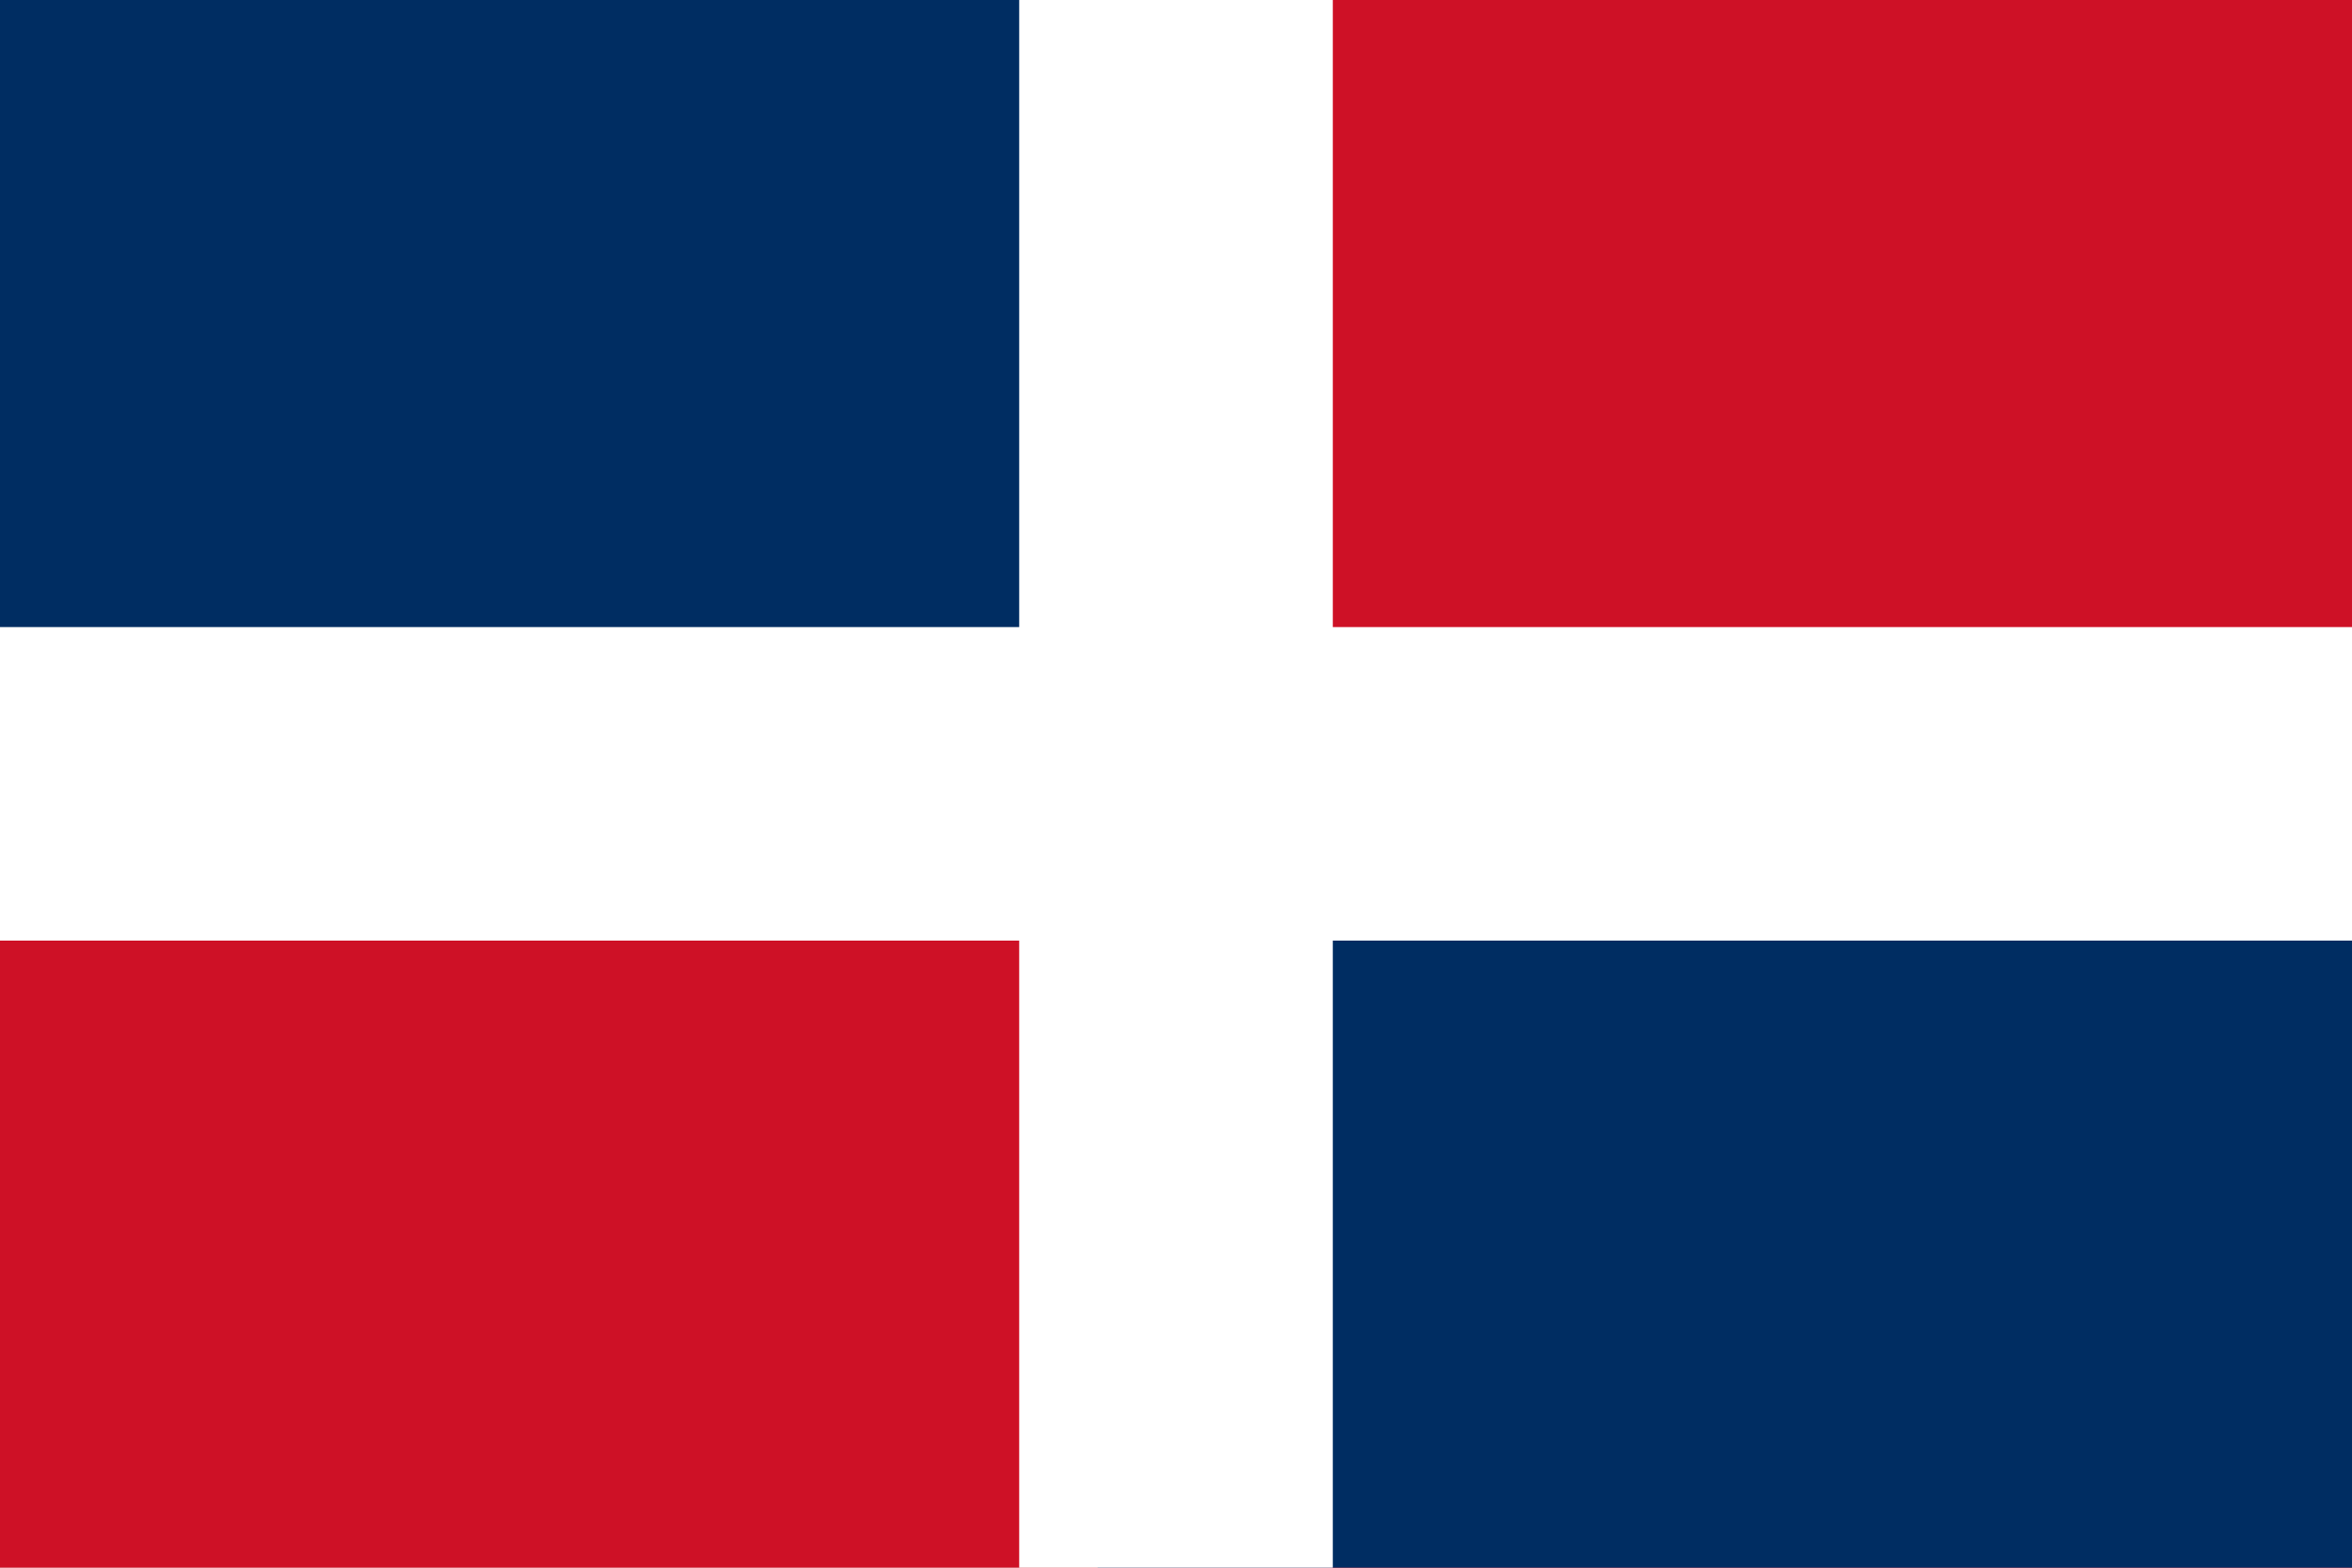
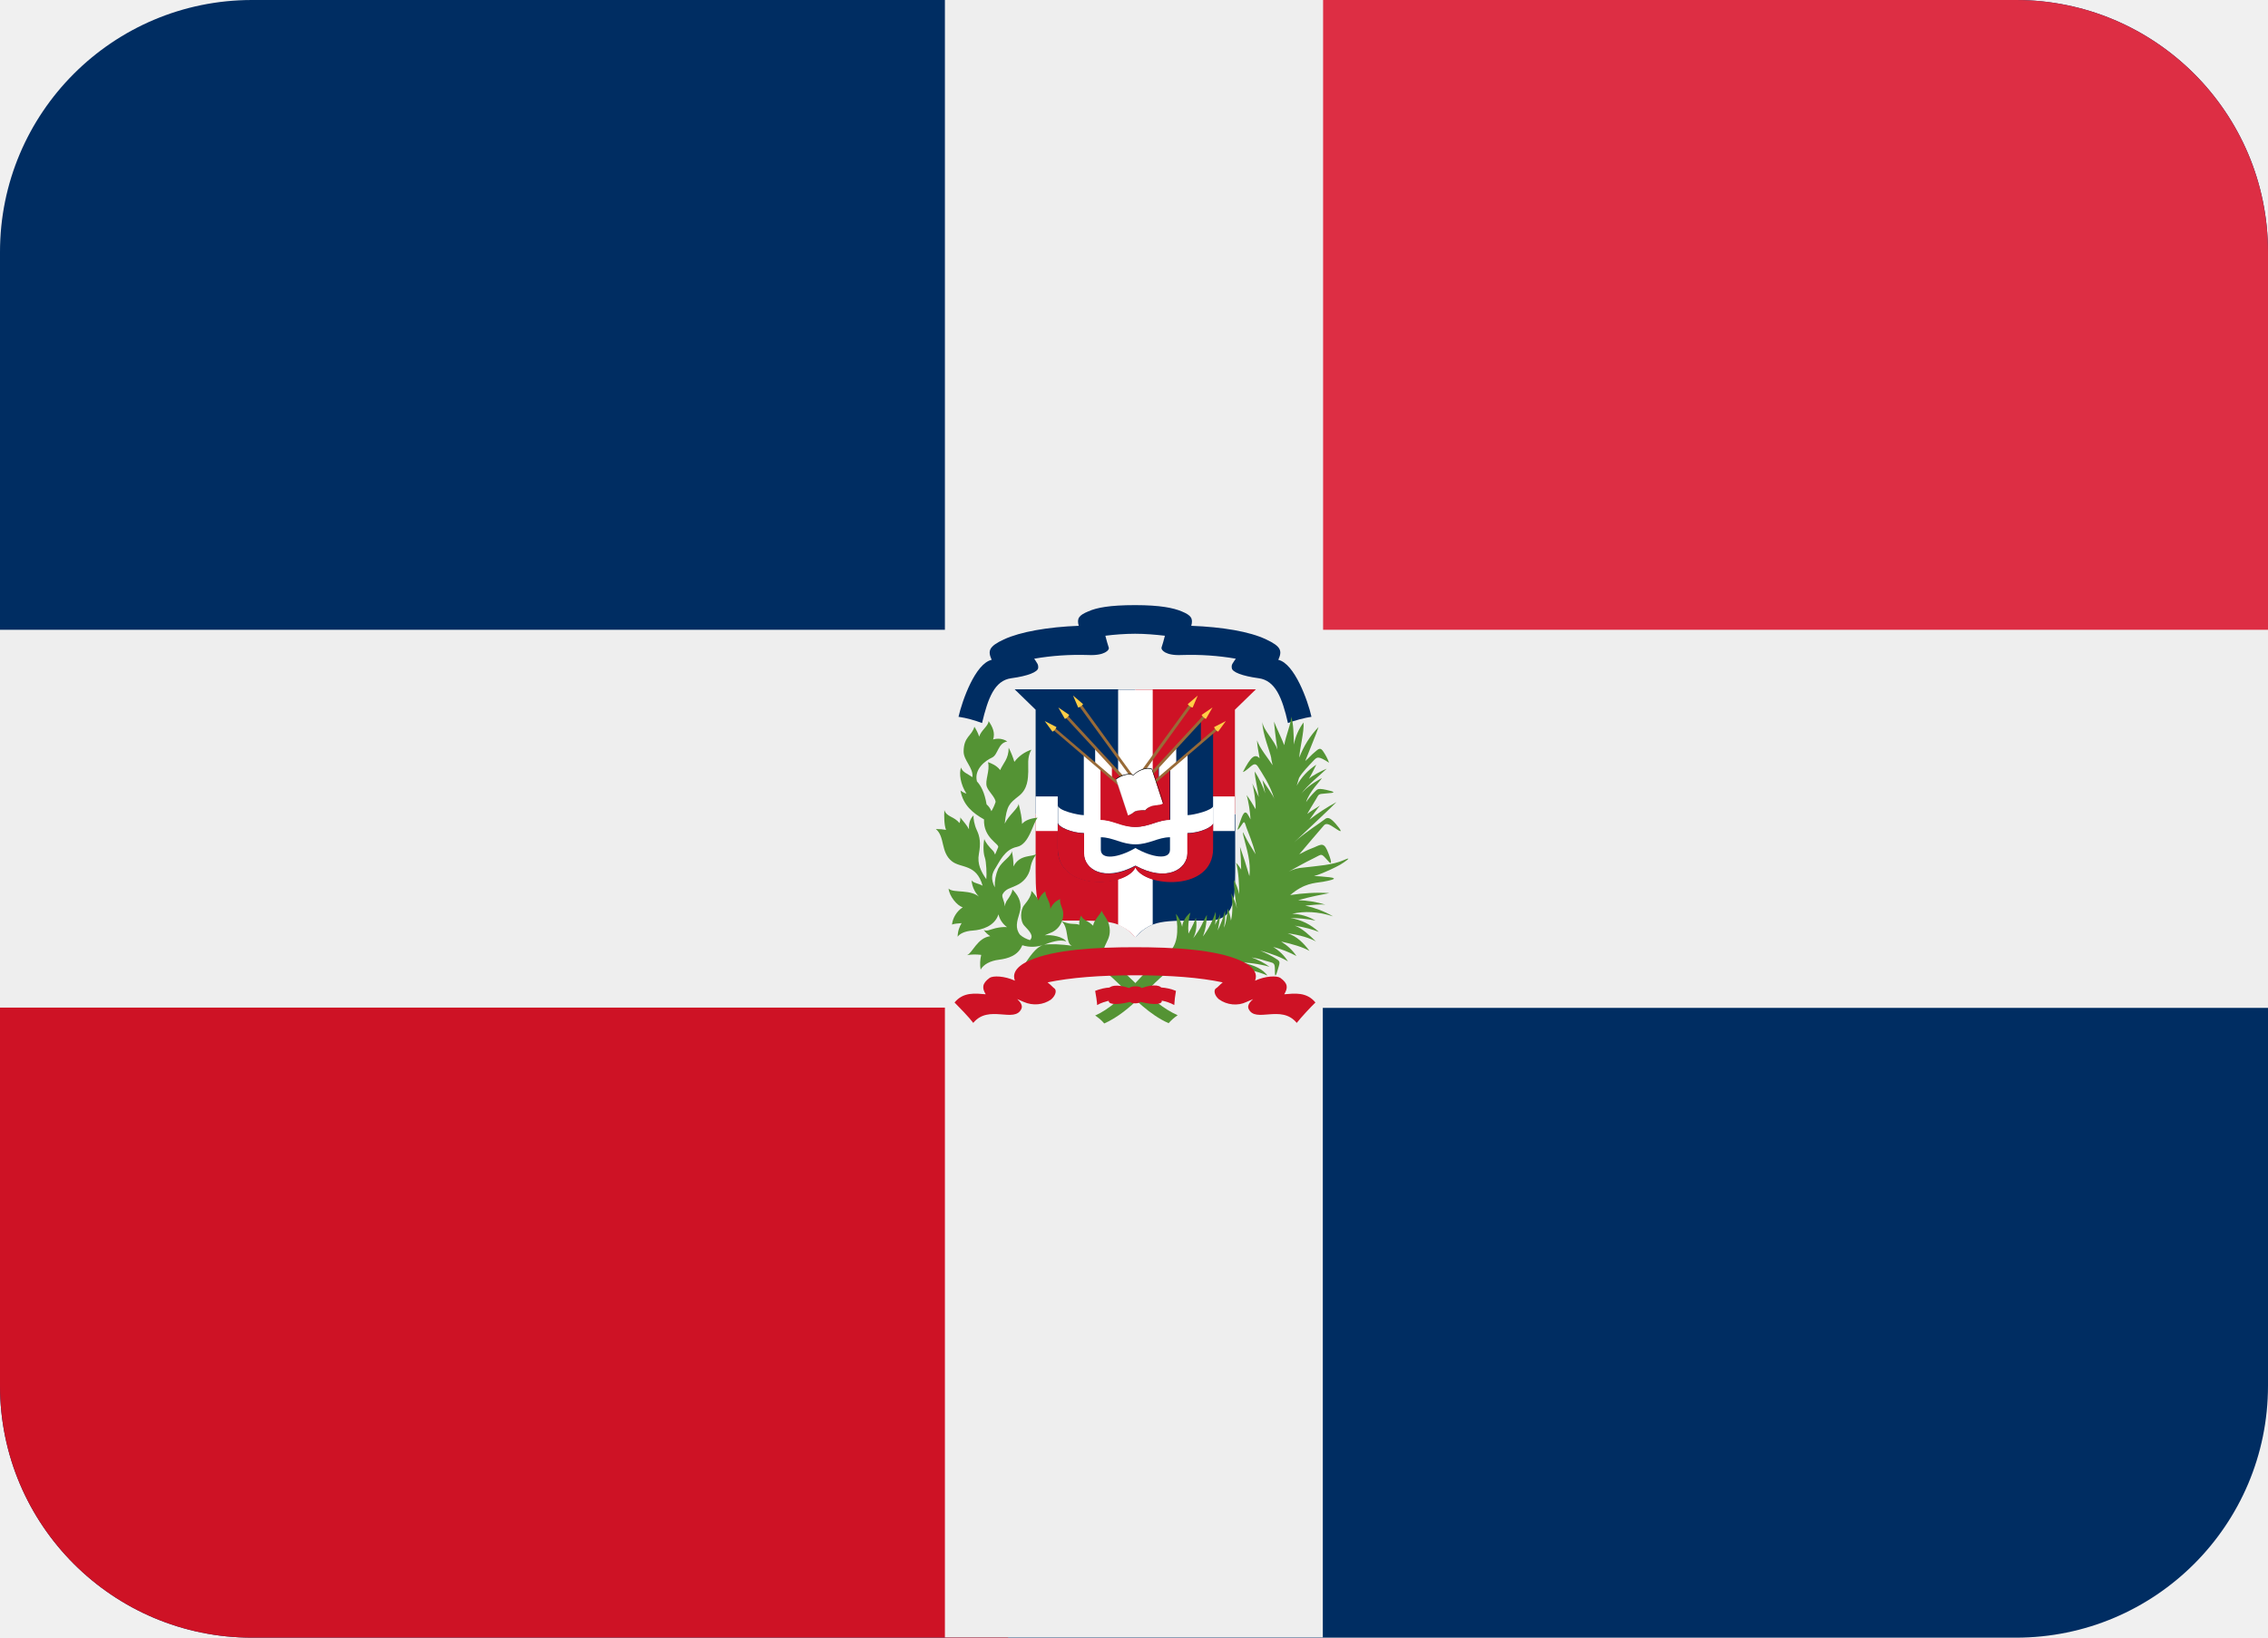
- <svg xmlns="http://www.w3.org/2000/svg" version="1.1" id="Camada_1" x="0px" y="0px" viewBox="0 0 1500 1000" style="enable-background:new 0 0 1500 1000;" xml:space="preserve">
+ <svg xmlns="http://www.w3.org/2000/svg" version="1.1" id="Camada_1" x="0px" y="0px" viewBox="0 0 800 577.8" style="enable-background:new 0 0 800 577.8;" xml:space="preserve">
  <style type="text/css">
- 	.st0{fill:#CE1126;}
- 	.st1{fill:#002D62;}
- 	.st2{fill:#FFFFFF;}
+ 	.st0{fill:#002D62;}
+ 	.st1{fill:#DD2E44;}
+ 	.st2{fill:#CE1225;}
+ 	.st3{fill:#EEEEEE;}
+ 	.st4{fill:#FFFFFF;}
+ 	.st5{fill:#996B38;}
+ 	.st6{fill:#FFCE46;}
+ 	.st7{fill:#549334;}
</style>
+   <path class="st0" d="M800,488.9c0,49.1-39.8,88.9-88.9,88.9H88.9C39.8,577.8,0,538,0,488.9v-400C0,39.8,39.8,0,88.9,0h622.2  C760.2,0,800,39.8,800,88.9V488.9z" />
+   <path class="st1" d="M711.1,0H444.4v244.4H800V88.9C800,39.8,760.2,0,711.1,0z" />
+   <path class="st2" d="M88.9,577.8h266.7V333.3H0v155.6C0,538,39.8,577.8,88.9,577.8z" />
+   <path class="st3" d="M800,222.2H466.7V0H333.3v222.2H0v133.3h333.3v222.2h133.3V355.6H800V222.2z" />
+   <path class="st0" d="M400.5,243.2h-42.6l7.4,7.2v36.8h35.2V243.2L400.5,243.2z M400.5,330.7c5.7-6.2,9.5-5.9,25.6-5.9  c8.6,0,9.6-5.8,9.6-17.1v-20.4h-35.1V330.7z" />
+   <path class="st2" d="M400.5,330.7c-5.7-6.2-9.5-5.9-25.6-5.9c-8.6,0-9.6-5.8-9.6-17.1v-20.4h35.2V330.7z M400.5,243.2H443l-7.4,7.2  v36.8h-35.1L400.5,243.2L400.5,243.2z" />
+   <path class="st4" d="M406.6,326.2v-82.9h-12.2v83c2.4,1,4.5,2.5,6.1,4.5C402.1,328.7,404.2,327.2,406.6,326.2z" />
+   <path class="st4" d="M365.3,281h70.2v12.2h-70.2V281z" />
+   <path class="st0" d="M400.5,279l23.1-24.6v7.4l4.3-3.6v41.1c0,15.3-24,13.8-27.4,6.7c-3.3,7-27.4,8.6-27.4-6.7v-41.1l4.3,3.6v-7.4  L400.5,279z" />
+   <path class="st4" d="M400.5,305.4c-11.1,5.9-18.2,1.3-18.2-4.4v-7.1c-4.3,0-9.1-2.2-9.1-3.6v-6.1c0,1.8,7.2,3.4,9.1,3.4v-21.3l4,3.2  v-5.5l6.1,6.2v4.4l-4-3.4v18c4.2,0,7.4,2.5,12.2,2.5c4.8,0,8-2.5,12.2-2.5v-18l-4,3.4v-4.4l6.1-6.2v5.5l4-3.2v21.3  c1.9,0,9.1-1.7,9.1-3.4v6.1c0,1.4-4.8,3.6-9.1,3.6v7.1C418.7,306.7,411.5,311.4,400.5,305.4l0-6.2c5.9,3.4,12.2,4.3,12.2,0.6v-4.4  c-4.2,0-7.4,2.5-12.2,2.5c-4.8,0-8-2.5-12.2-2.5v4.4c0,3.7,6.2,2.9,12.2-0.6L400.5,305.4L400.5,305.4z" />
+   <path class="st2" d="M408.6,270.3v4.4l4-3.4v18c-4.2,0-7.4,2.5-12.2,2.5c-4.8,0-8-2.5-12.2-2.5v-18l4,3.4v-4.4l8.2,8.7L408.6,270.3z  " />
+   <path class="st2" d="M373.1,290.4v9c0,15.3,24.1,13.8,27.4,6.7c3.3,7,27.4,8.6,27.4-6.7v-9c0,1.4-4.8,3.6-9.1,3.6v7.1  c0,5.6-7.2,10.3-18.2,4.4c-11.1,5.9-18.2,1.3-18.2-4.4v-7.1C378,293.9,373.1,291.7,373.1,290.4L373.1,290.4z" />
+   <path class="st0" d="M409.7,228.5c0.4-1.1,0.8-2.7,1.2-4.2c-3.5-0.4-7-0.7-10.5-0.7c-3.6,0-7.4,0.3-10.5,0.7  c0.4,1.5,0.8,3.1,1.2,4.2c0.3,0.8-1.4,2.9-7.3,2.6c-6.4-0.2-12.7,0.2-19,1.3c1.1,1.7,1.5,2,1.4,3.3c-0.2,1.4-3.6,2.8-9.5,3.6  c-5.9,0.8-8.2,7-10.3,15.8c-2.7-1-5.5-1.8-8.3-2.2c1.3-5.7,5.9-18.8,11.7-20.1c-1.4-3.1-1.1-4.7,4.3-7.2c5.8-2.7,15.6-4.4,26.4-4.8  c-0.7-2.6,0-3.7,3.4-5.1c2.9-1.3,7.5-2.2,16.5-2.2c8.9,0,13.5,1,16.4,2.2c3.4,1.4,4.1,2.5,3.4,5.1c10.8,0.4,20.6,2,26.4,4.8  c5.4,2.5,5.7,4.1,4.3,7.2c5.7,1.3,10.4,14.3,11.7,20.1c-2.2,0.3-6,1.3-8.3,2.2c-2-8.8-4.4-15-10.3-15.8c-5.9-0.8-9.4-2.2-9.5-3.6  c-0.2-1.3,0.3-1.6,1.4-3.3c-6.3-1.1-12.6-1.5-19-1.3C411.1,231.4,409.5,229.3,409.7,228.5L409.7,228.5z" />
  <g>
-     <path class="st0" d="M0,0h1500v1000H0" />
-     <path class="st1" d="M0,0h750v500H0 M750,500h750v500H700" />
-     <path class="st2" d="M650,0h200v1000H650 M0,400h1500v200H0" />
+     <path class="st5" d="M400.5,281.1l28.3-24.2l0.6,0.7l-28.9,24.7V281.1z M400.5,278.4l23.9-25.9l0.7,0.7l-24.6,26.7V278.4z    M400.5,274.8l19-26.2l0.8,0.6l-19.7,27.3V274.8z M400.5,281.1l-28.3-24.2l-0.6,0.7l28.9,24.7V281.1z" />
+     <path class="st5" d="M400.5,278.4l-23.9-25.9l-0.7,0.7l24.6,26.7V278.4z M400.5,274.8l-19-26.2l-0.8,0.6l19.8,27.3V274.8z" />
+   </g>
+   <path class="st6" d="M428.3,256.5l4.1-2.1l-2.7,3.7C429.4,258.3,428.1,256.7,428.3,256.5z M423.9,252.2l3.8-2.6l-2.3,4  C425.2,253.8,423.7,252.4,423.9,252.2L423.9,252.2z M419,248.4l3.5-3l-1.8,4.2C420.4,249.8,418.8,248.6,419,248.4L419,248.4z   M372.6,256.5l-4.1-2.1l2.7,3.7C371.5,258.3,372.8,256.7,372.6,256.5z M377.1,252.2l-3.8-2.6l2.3,4  C375.8,253.8,377.3,252.4,377.1,252.2z M382,248.4l-3.5-3l1.8,4.2C380.5,249.8,382.2,248.6,382,248.4z" />
+   <path class="st4" d="M393.6,274.9c1.1-0.9,4.2-2.4,6.1-1.4c1.4-1.6,4.8-3.1,6.6-2.1l3.9,12.1c-1.1,0.8-3.3,0.4-4.7,1.2  c-0.4,0.2-1.4,0.8-1.6,1.3c-0.7-0.3-2.2-0.1-3.2,0.2c-1,0.3-1.7,1.3-2.8,1.5L393.6,274.9" />
+   <path d="M398,287.7l-4.4-12.8l0-0.1c1.2-1,4.3-2.4,6.2-1.4c1.3-1.6,4.8-3.1,6.6-2.1l4,12.1c-0.6,0.5-1.4,0.6-2.3,0.7  c-0.8,0-1.7,0.2-2.4,0.6c-0.5,0.3-1.4,0.8-1.6,1.2c-0.7-0.3-2.3,0-3.3,0.2c-0.4,0.1-0.8,0.4-1.2,0.7  C399.1,287.3,398.6,287.6,398,287.7z M393.7,275l4.3,12.7c0.6-0.2,1.1-0.5,1.5-0.8c0.4-0.3,0.8-0.5,1.2-0.7c1-0.3,2.5-0.5,3.3-0.2  c0.1-0.4,1-1,1.5-1.2c0.8-0.5,1.7-0.6,2.6-0.7c0.8-0.1,1.6-0.2,2.2-0.6l-4-12c-1.7-0.9-5,0.4-6.5,2.1C398,272.6,394.9,274,393.7,275  L393.7,275z" />
+   <path class="st7" d="M437.9,339.6c3.6,0,8.4,1,9.9,1.5c-1.9-1.4-4.1-2.5-6.3-3.3c3.3,0.5,4.2,1.1,6.4,1.6c1.5,0.4,1.8,0.6,1.8,2.8  c0,1.5,0,3.4,0.9,0.3c0.8-2.8,1.2-3.2-0.3-4.1c-1.8-1.2-3.8-2.2-5.8-3c4.3,1.1,7.7,2.5,9.8,3.8c-1.3-2.1-3.1-3.8-5.2-5.1  c2.5,0.6,5.8,1.9,8.2,3.2c-1.4-2.1-3.3-3.8-5.4-5.1c3.8,0.8,7.8,2,10,3.3c-2.1-2.8-4.5-5.2-7.7-6.2c4.2,0.5,8.2,1.8,10,2.9  c-2.4-2.3-5-4.8-7.5-5.6c3.4,0.5,6.6,1.4,8.5,2.2c-2.8-2.6-6.2-4.3-10-4.9c2.6,0,5.9,0.3,8.8,0.9c-2.5-1.5-5.3-2.3-8.2-2.4  c4.3-1,9.1-0.8,14.4,0.9c-3.1-1.8-6.4-3-9.8-3.8c2.1-0.1,5.1-0.6,7.1-0.3c-3.1-1-6.4-1.5-9.6-1.6c4.2-1.2,8.4-2,11-2.5  c-4.4-0.3-9.4,0-13.8,0.7c4.9-4.2,8.4-4.2,11.6-4.7c3.2-0.6,5.5-1.2,2.2-1.6c-2.1-0.2-3.9-0.4-5.4-0.4c3.4-1,7.8-3.2,9.2-4  c1.4-0.8,5-3.3,1.2-1.6c-3.8,1.7-9.2,2-14.2,2.6c-1.8,0.1-3.5,0.6-5.1,1.4c2.7-1.5,5.7-3.2,8.8-4.7c3.1-1.5,2.4-2,5.2,1.1  c1.3,1.5,1.2,0-0.5-4c-1.4-3.1-2.6-1.6-5.6-0.5c-1.1,0.4-2.5,1.1-4.2,2c1.7-2.1,7.7-9,8.7-10.2c1.1-1.2,2.6,0.2,4.7,1.5  c2,1.3,1.3,0.1-0.6-2.1c-1.9-2.1-2.8-2.5-4-1.4c-1.2,1-7.2,4.8-10.6,8c6.1-5.8,13.2-12.4,14.9-14.2c-3.5,1.9-6.7,4-9.5,6.2  c1-1.4,2.8-4,3.7-5c-1.4,1-3.4,2-4.5,3c1.6-2.9,3.4-5.6,3.6-6.1c0.4-0.8,0.8-0.9,1.4-1l3.1-0.3c1.8-0.1,1.1-0.5,0.3-0.7  c-4.9-1.3-4.7-0.7-5.8,0.3c-1.1,1.1-2.1,2.3-3,3.6c1.2-3.8,5-7.4,5.6-8.5c-3.9,2.1-5.9,3.8-7.3,5.6c1.8-2.8,7.3-7.2,9-8.9  c-1.7,0.7-5.3,2.5-6.3,3.6c0.9-1.6,1.8-3.3,2.6-5c-2.9,1.9-5.3,4.4-6.9,7.4c0.2-0.7,0.5-1.8,0.8-2.7c1-1.9,3.6-4.5,5-6  c1.4-1.5,1.7-1.9,5.6,0.6c-0.5-1.4-1.2-2.7-2-3.9c-1.1-1.7-1.7-1-3.2,0.3c-0.9,0.7-1.7,1.7-3.2,3c1.7-4.4,3.7-9,4.7-12  c-3,3.1-5.3,6.8-6.8,10.8c0.1-3,1.8-9.3,1.5-12.4c-1.7,2.3-2.9,5-3.4,7.8c-0.1-3.4-0.1-7.5-1-9.9c0.2,2.1-1.9,6.8-2.4,10.1  c-1.3-3.2-2.8-6.2-3.6-8.3c0.1,1.6,0.5,5.4,1.2,9.9c-1.1-3.4-5.1-7-5.3-9.8c-0.1,4,2.8,10.8,3.1,12.7c0,0.6,0.3,1.6,0.5,2.6  c-1.4-2.2-4.7-6.2-5.5-8.8c0,1.6,0.6,4.5,0.9,6.3c-1.7-1.6-3-0.7-5.9,4.9c1-0.3,2.1-1.5,2.9-2.1c0.8-0.6,1.6-1.2,2.5,0.3  c1.1,1.8,4.1,6,5.7,11.3c-0.5-1.5-3.2-5.1-4.2-6.7c0.2,0.8,0.7,3.2,1,4.7c-0.9-2.7-2.2-5.3-3.7-7.7c-0.1,1.8,1.2,6.9,1.4,9  c-0.8-1.8-1.6-3.5-2.3-4.8c0.5,1.4,1.3,6.5,1.2,9.1c-1-1.7-2-3.4-3.2-5c0.7,2.1,1.3,6.2,1.4,8.6c-0.3-0.6-0.6-1.2-1-1.8  c-1.4-2.2-2.3,1.8-3.1,3.9c-0.8,2.1-0.4,1.8,0.6,0.4c1.4-2.2,1.3-1.9,2.1,0.5c0.5,1.4,2,4.8,3.2,9.3c-1.2-2-2.9-4.6-3.8-6.5  c-0.9-1.9-1-1.8,0,2c0.6,2.5,2.2,7.2,1.6,12.2c-1-3.5-2.1-6.9-3.3-10.3c0.2,2.2,0.4,6.2,0.4,8c-0.5-0.9-1.1-1.7-1.8-2.4  c0.9,2.9,1.1,8,1.1,11.1c-0.4-1.8-1-3.5-1.9-5.1c0.1,3.4,0.5,6.8,1.1,10.1c-0.4-1.8-1.1-3.6-2-5.3c0.5,2.6,0.6,6.8-0.1,9.6  c-0.2-1.4-0.5-2.8-1.1-4.2c-0.2,1.3-0.5,5-1.4,6.7c0.4-2,0.6-4,0.4-6c-0.6,2.4-1.5,4.8-2.6,7c0.3-1.2,0.8-3.6,0.9-5.9  c-0.3,1.4-1.3,2.6-1.8,3.9c0.3-2,0.3-3.8,0.2-4.6c-1,3.1-2.5,6.1-4.5,8.7c1.1-2.8,1.4-5.8,1.4-7.6c-1.8,3.1-1.9,4.5-4.8,8.2  c1.1-2.2,1.4-4.8,0.9-7.2c-0.2,0.8-1.2,3.1-2.6,5.6c-0.2-2.5,0-5,0.7-7.4c-1.2,0.8-2.9,3.2-2.9,5c-0.4-1.7-1.1-3.2-2.2-4.6  c1,6.2,0.6,11.6-3.1,14c-8.3,5.4-15.3,17.4-25.4,21.9c1.2,0.8,2.3,1.7,3.2,2.8c9.7-4.3,16.2-13.9,23.7-19.3c3.6-1.9,11.7,2.4,20.7,0  c3.5-0.9,10.2,1.1,13.2,2.4C445.5,342.1,442.8,340.5,437.9,339.6L437.9,339.6z" />
+   <path class="st7" d="M368.3,333.3c1.7-0.3,6.2-0.2,9.8,0.4c-2.4-0.9-0.9-6.6-3.8-8.8c3,1.4,4.2,0.9,5.8,1.2l0.6,0.2  c-0.1-1.1,0.1-2.3,0.7-3.3c0.4,1.5,2.1,1.8,3.5,3c0.2,0.2,0.5,0.4,0.7,0.6c0.1-1.8,2.7-4.2,3-5.3c0.6,1.6,2,2.7,2.6,5  c1.4,5.8-3.2,7-1.5,11.2c8.3,5.4,15.6,16.2,25.7,20.7c-1.2,0.8-2.2,1.7-3.2,2.8c-13.4-5.9-22-23.1-34.3-24l-0.9,0.4  c-3,1.5-5.9,2.6-8.6,2c-2.5-0.3-5.1,0.1-7.3,1.3C364.5,335.4,366.2,333.9,368.3,333.3c-2.5,0.9-5.2,1-7.7,0.2  c-1.5,3.7-5.1,4.7-8.2,5.1c-3.2,0.4-5.5,1.7-6.5,3.5c-0.3-1.7-0.2-3.5,0.2-5.2c-1.7-0.2-3.4-0.2-5,0.1c1.9-0.7,3.6-6.1,8.2-6.7  c-0.9-0.6-1.7-1.3-2.3-2.2c1.1,0.6,2.1-0.1,4.1-0.6c1.3-0.3,2.7-0.5,4.1-0.4c-1.5-1.1-2.6-2.7-3-4.5c-1.4,4.3-6.1,5.5-8.9,5.7  c-3.3,0.2-4.9,1.3-5.5,2.2c0-2,0.7-3.7,1.4-4.8c-1.4,0.1-2.6,0.2-3.4,0.5c0.3-2.5,1.7-4.7,3.8-6.1c-2-0.5-4.8-4-5-6.6  c1.6,1.8,8.2-0.1,11.4,3.5c-1.9-1.6-3.1-3.9-3.3-6.4c0.7,1,2.3,1,3.9,1.9c-2.2-7.8-7.6-6.1-10.8-8.6c-4.1-3.2-2.4-8.7-5.7-11.4  c1.4,0,2.6,0.1,3.6,0.3c-0.7-1.7-0.7-5-0.6-7c0.8,2.5,3.5,2.2,5.3,4.6c0.3-0.6,0.4-1.3,0.3-2c1.2,1.5,2.4,2.8,3.1,4.2  c-0.2-2.6,0.8-4.2,1.6-4.9c-0.1,0.9,0.2,3.2,1.2,5.3c1,2.1,1.4,4.4,0.7,8.2c-0.7,3.6,0.8,6.4,2.6,9c0.2-1.6,0-6.2-0.5-7.6  c-0.5-1.4-0.7-3.9-0.2-6.6c0.3,1.1,1.6,2.7,3,4.1c0.4,0.4,0.6,0.9,0.8,1.4c0.4-1,0.7-1.7,1.1-2.6c0.4-1.2-5.3-3.3-5-9.8  c-3.9-2.2-7.4-5-8.3-10.2c0.6,0.5,1.4,0.9,2.1,1.1c-2.1-3.2-2.7-7.2-1.9-9.2c0.5,1.7,2.2,2.1,4,3.4c0.4-3.4-3.2-5.9-3.1-9.2  c0.1-5.2,2.9-5.3,3.8-8.6c0.7,1.1,1.3,2.3,1.7,3.5c0.6-2.2,3.3-3.8,3.3-5.5c1.4,2,2.4,4.2,1.6,6.5c1.7-0.5,3.5-0.3,5,0.7  c-3.4,0.6-3.2,4.7-5.4,5.7c-2.2,1-6.4,4-5.3,8.4c1.4,1.5,2.7,3.9,3.4,8.1c0.7,0.6,1.3,1.4,1.7,2.4c0.6-1,1.1-2.1,1.5-3.3  c-0.2-1.7-2.5-3.6-3.1-5.3c-0.8-2.2,1.2-5.7,0.4-8.7c1.1,0.4,3,1.1,4.3,2.8c1-2.4,3-3.9,3-7.9c0.8,1.6,1.5,3.3,2,5  c1.5-2,3.6-3.5,6-4.3c-1.6,2.8-1,5.5-1.1,7.8c-0.1,2.3-0.1,6.1-3.4,8.6c-3.3,2.6-4.2,3.3-4.9,9.7c1.4-3,4.8-5.4,4.9-7  c0.7,2.9,1.2,5.1,1.2,7.1c1.1-1.3,3.1-2,5.5-2.2c-1.7,1.9-2.9,9.4-7.3,10.3c-4.4,0.9-6.2,5.4-7.4,7.2c-1.5,2.3-1.9,4-0.4,7.1  c-0.1-2.3,0.3-4.5,1.2-6.6c1.5-2.9,4.6-4.2,4.8-6.2c0.4,1.8,0.6,3.6,0.6,5.4c2.2-4.5,6.9-3.2,8.2-4.5c-1.2,1.5-2,3.3-2.3,5.3  c-0.6,2.6-2.4,4.8-4.9,5.9c-2,1-3.8,1.1-4.9,3.2c-0.3,1.2,0.8,2.3,0.8,4.2c0.1-0.6,0.3-1.2,0.6-1.8c1.3-1.8,2.1-3.2,2.1-4.2  c2.8,2.8,3.4,5.5,2.5,8.4c-0.9,2.9-1.6,5.3,0.2,7.6c1,0.9,2.2,1.5,3.5,1.9c1.5-1.5-0.2-3.2-1.9-5c-1.7-1.7-1.5-5.8-0.1-7.4  c1.4-1.7,2.6-3.5,2.5-5c1,0.9,2.1,2.5,2.5,3.4c0.4-1.3,1.3-2.4,2.4-3.2c0.2,2.4,1.8,3.5,1.8,6.2c0.6-1.6,1.9-2.9,3.5-3.5  c-0.4,1.3,0.9,3.4,1,4.6c0.1,1.1,0,2.3-0.5,3.4c-0.6,1.6-1.8,2.9-3.4,3.7c-0.6,0.3-1.6,0.6-2.6,1.1c2.4-0.3,6.6,0.5,7.6,2.2  C374,331.2,370.2,332.6,368.3,333.3L368.3,333.3z" />
+   <g>
+     <path class="st2" d="M402.7,348.6c-0.4-0.4-1.1-0.6-2.2-0.6c-1.1,0-1.7,0.2-2.2,0.6c-4.4-1.5-7.2-0.8-7.2,0.5v4.2   c0,0.7,1.6,1.6,7.5,0.2c0.4,0.3,0.9,0.5,1.8,0.5c1,0,1.5-0.2,1.9-0.5v0c5.9,1.4,7.5,0.5,7.5-0.2v-4.2   C409.9,347.7,407.1,347,402.7,348.6z" />
+     <path class="st2" d="M409.5,348.4c1.8,0.1,3.6,0.5,5.3,1.2c-0.3,1.7-0.5,3.3-0.6,5c-1.4-0.8-3-1.3-4.6-1.6L409.5,348.4L409.5,348.4   z M391.6,348.4c-1.8,0.1-3.6,0.5-5.3,1.2c0.2,0.9,0.7,4.2,0.7,5c1.4-0.8,3-1.3,4.6-1.6L391.6,348.4L391.6,348.4z" />
+     <path class="st2" d="M400.5,344.1c12.6,0,22.7,0.8,30.8,2.5c-1,0.8-1.8,1.8-2.5,2.2c-0.7,0.6-0.5,2.4,1.2,3.8   c2.8,2,6.6,2.4,9.7,0.9l2.3-1c-1.1,1-2.1,2.2-1.6,3.4c2.4,5.3,11.5-1.7,17,5c1.5-1.9,5.1-5.8,6.6-7.2c-3.1-3.8-7.4-3.2-11-2.9   c1.3-2.2,1.4-3.8-1.4-5.8c-1.2-0.8-5.2-0.7-8.9,1c0.7-1.7,0.6-4.6-5.2-7.1c-8.7-3.9-23.5-4.7-37.2-4.7c-13.7,0-28.5,0.8-37.2,4.7   c-5.7,2.5-5.8,5.4-5.1,7.1c-3.7-1.7-7.7-1.8-8.9-1c-2.8,2-2.7,3.7-1.4,5.8c-3.6-0.3-7.9-0.9-11,2.9c1.5,1.5,5.2,5.3,6.6,7.2   c5.5-6.7,14.6,0.3,17-5c0.5-1.2-0.4-2.4-1.5-3.4l2.3,1c3.2,1.4,6.9,1.1,9.7-0.9c1.7-1.5,1.9-3.2,1.2-3.8c-0.7-0.5-1.5-1.5-2.5-2.2   C377.7,344.9,387.9,344.1,400.5,344.1L400.5,344.1z" />
  </g>
</svg>
